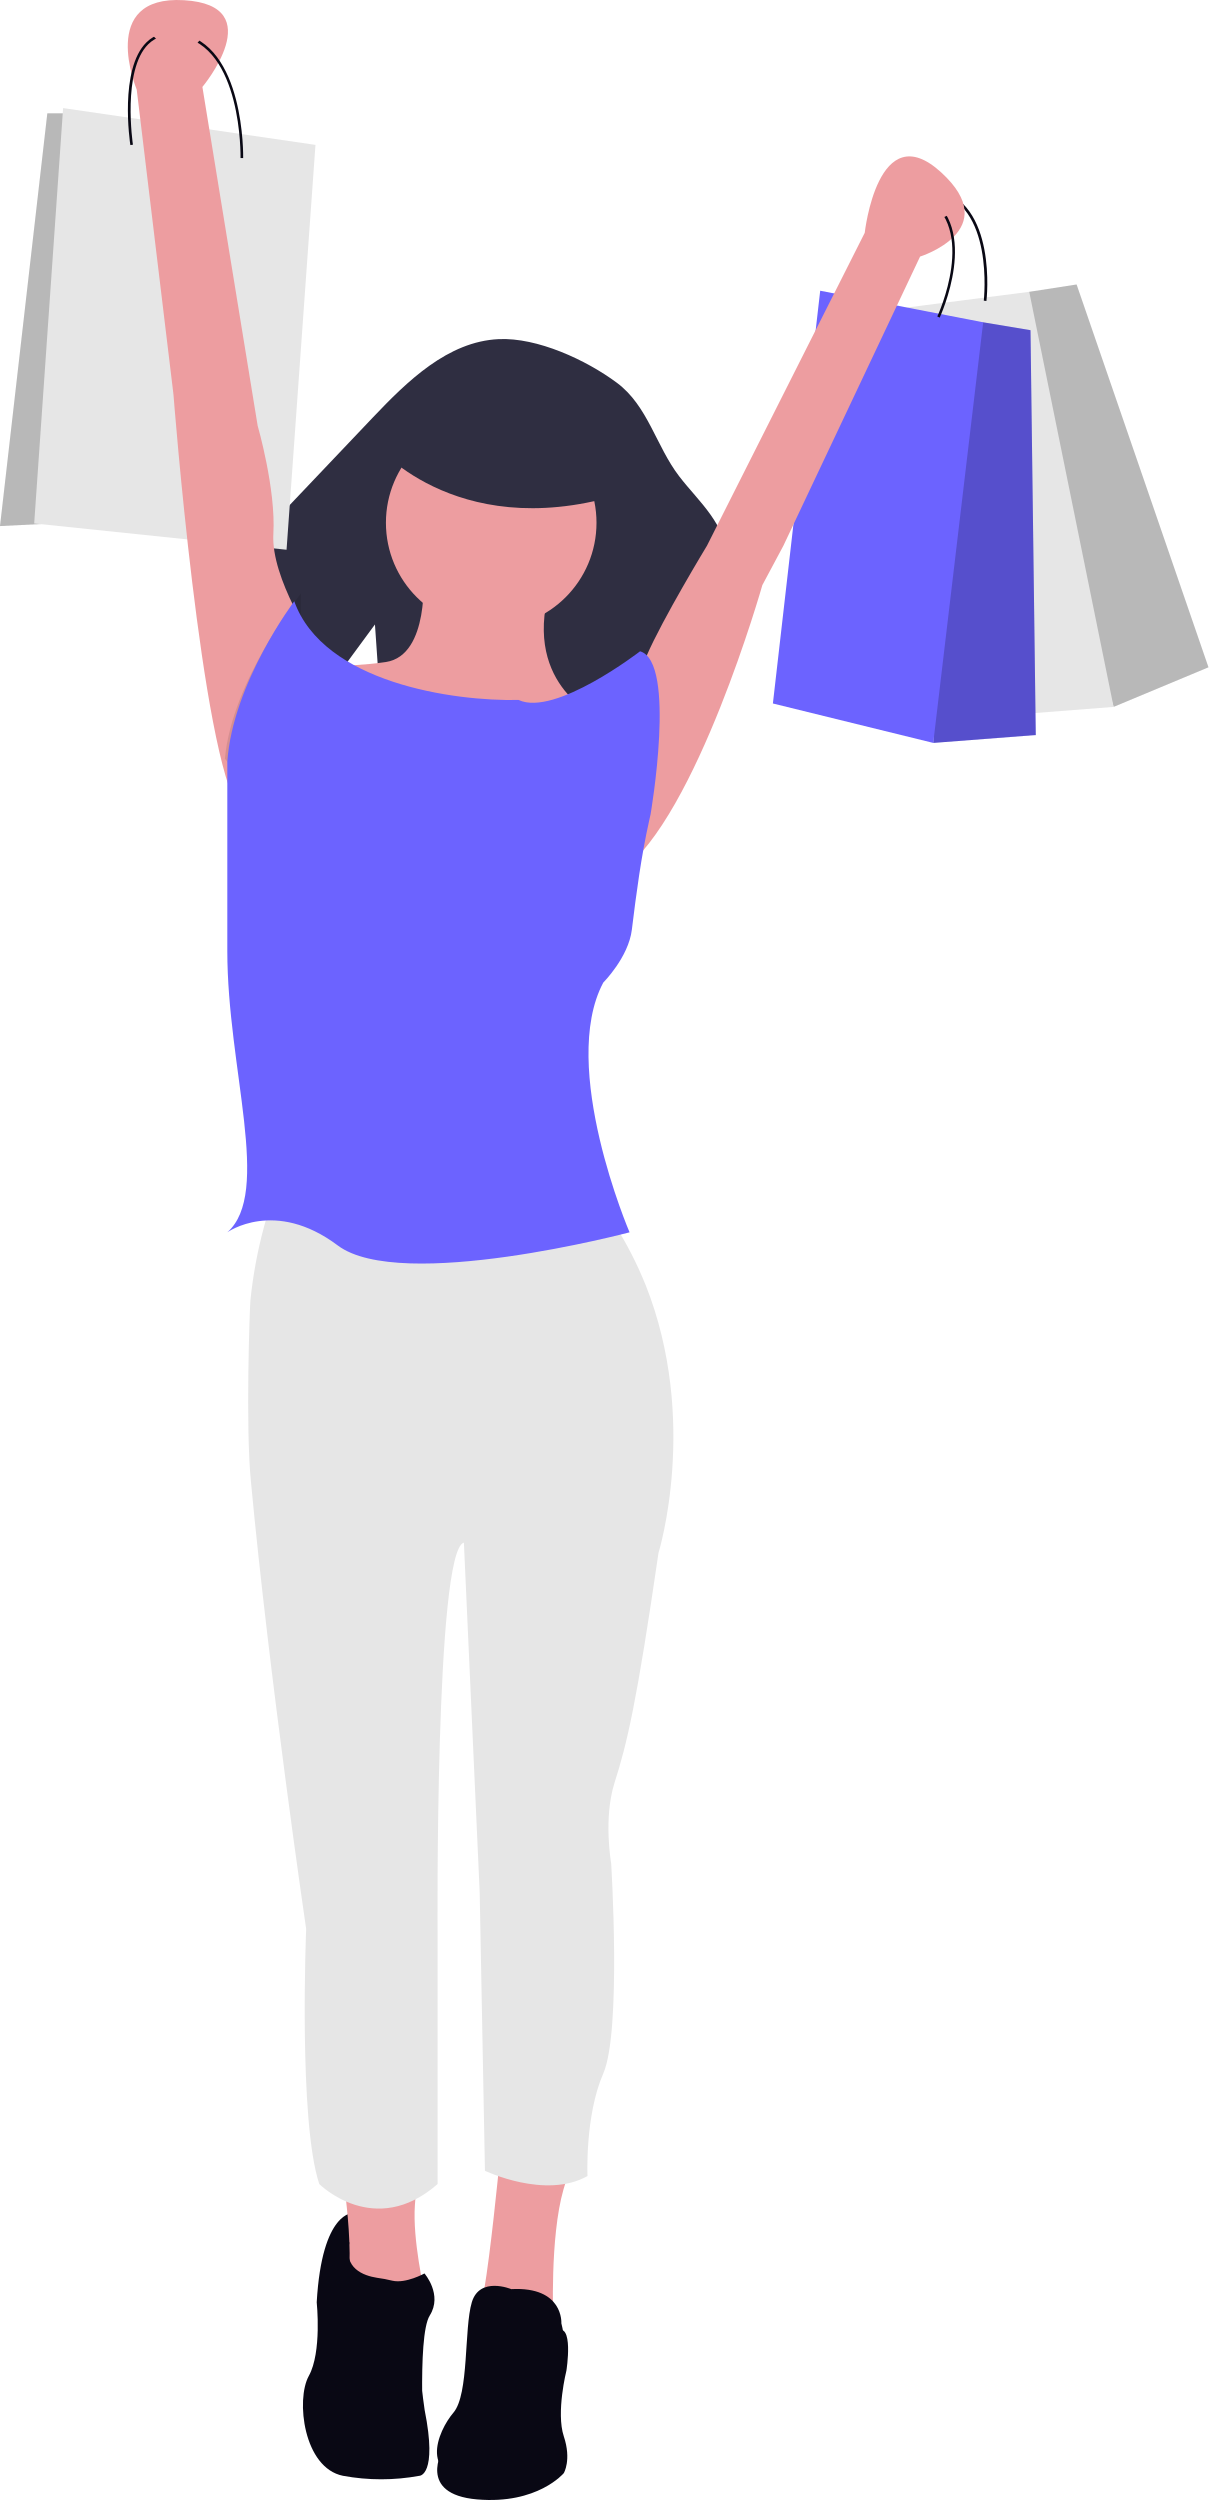
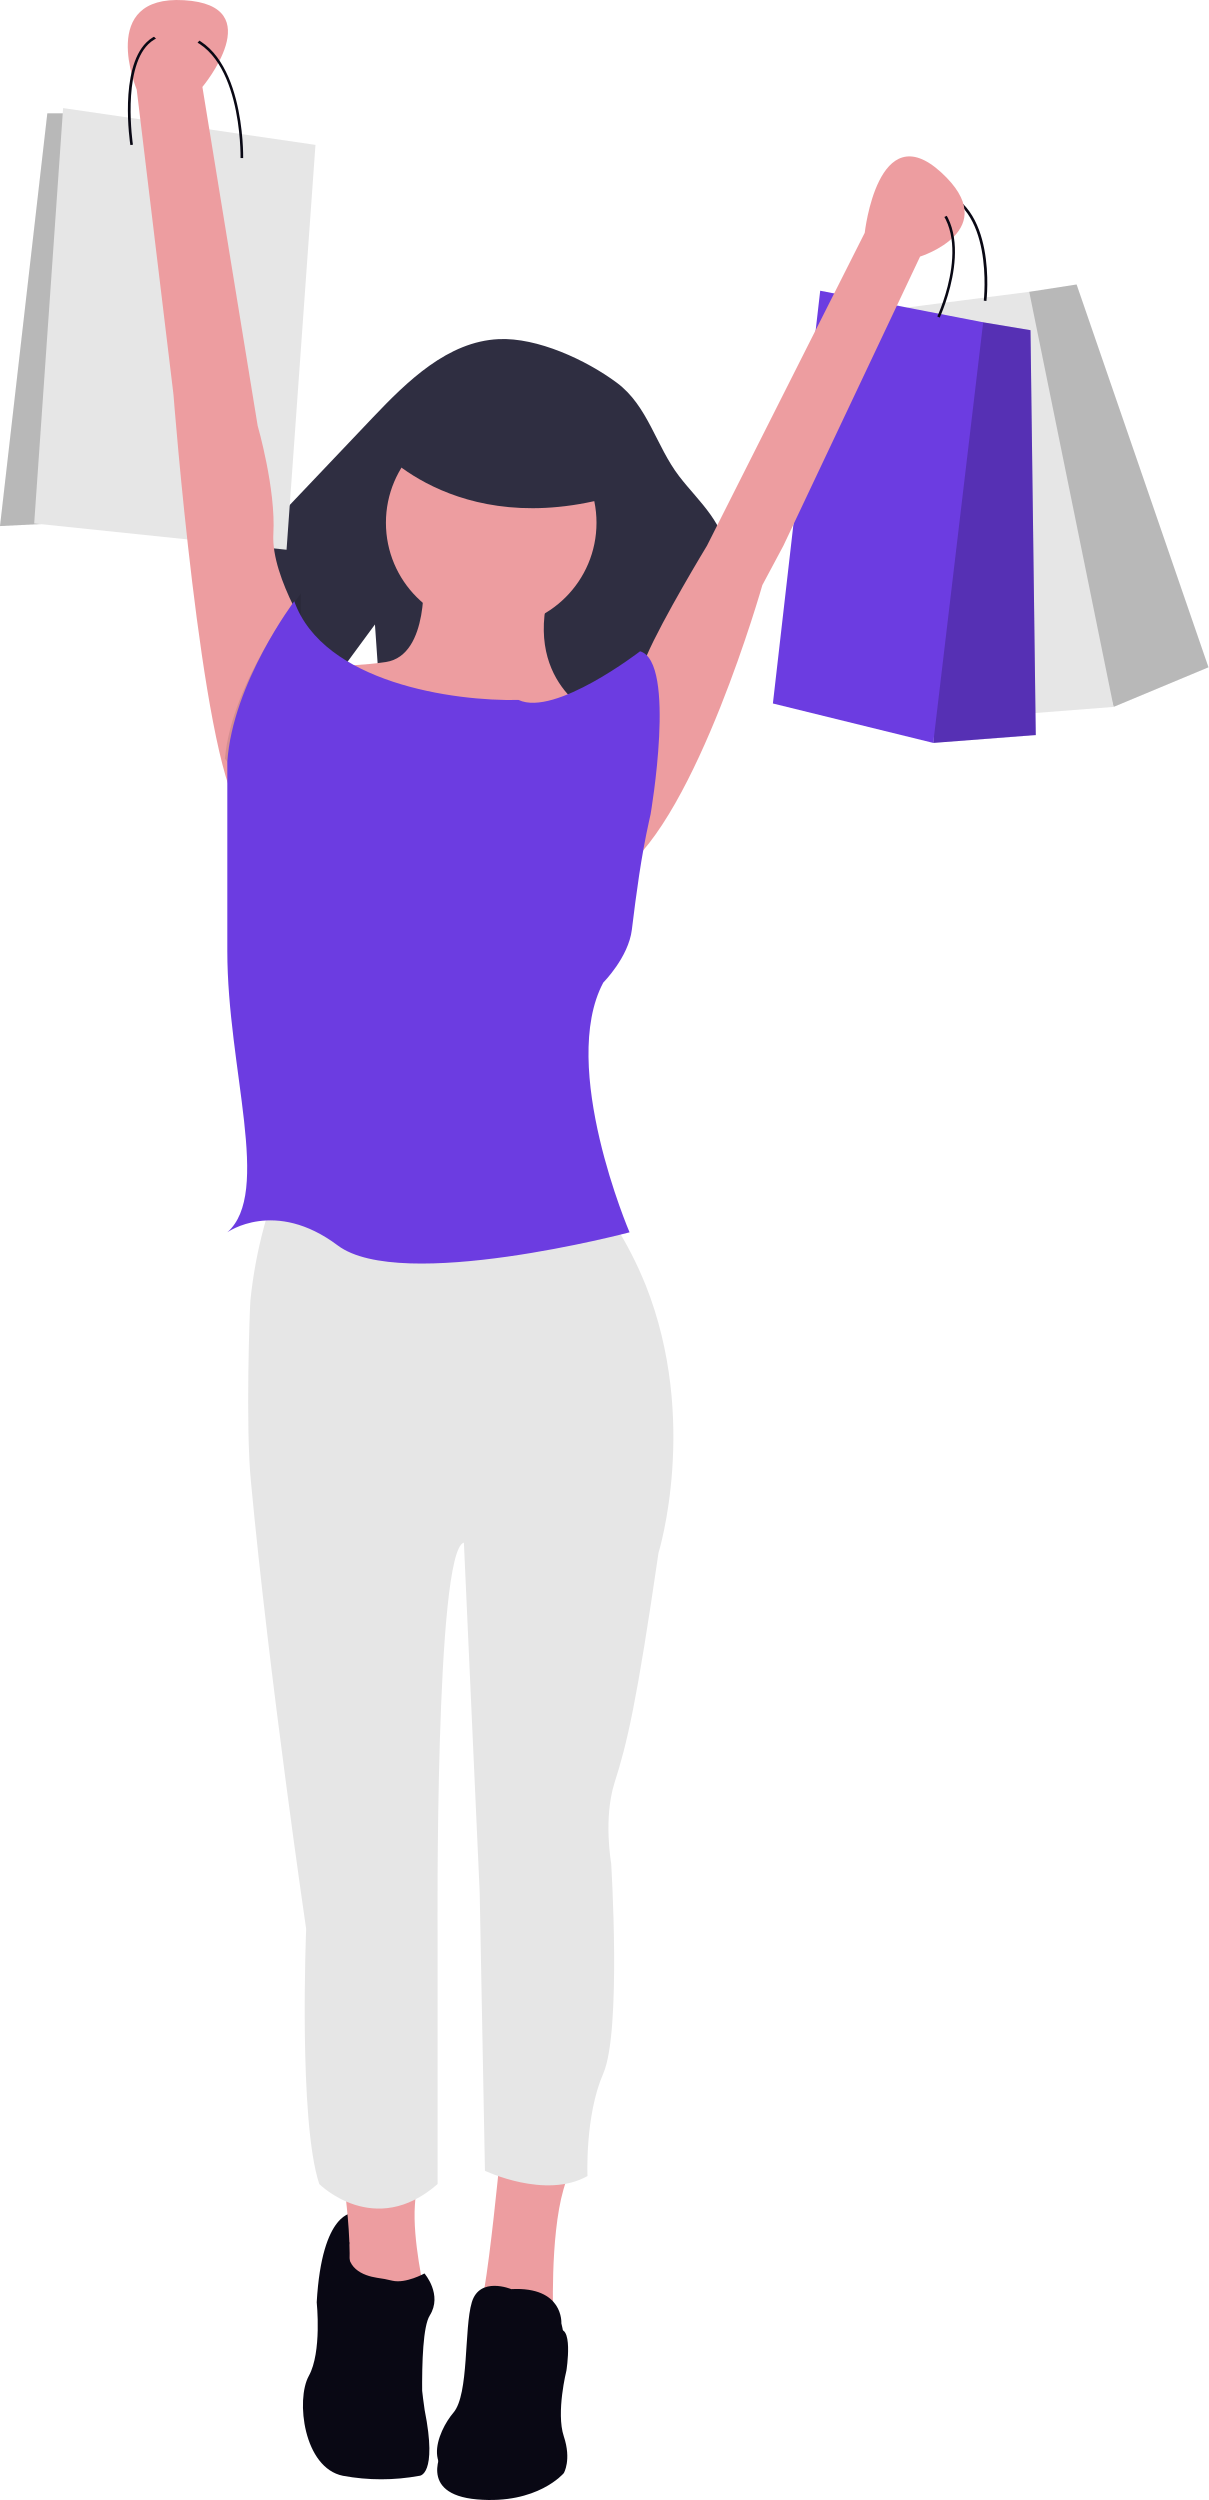
<svg xmlns="http://www.w3.org/2000/svg" width="425.388" height="880" viewBox="0 0 425.388 880" role="img" artist="Katerina Limpitsouni" source="https://undraw.co/">
  <g transform="translate(-1376 -100)">
    <path d="M984.517,189.1c-3.356-4.746-7.483-8.886-11.025-13.5-8.164-10.631-10.988-24.783-21.944-32.931-10.84-8.062-28.046-16-41.61-15.363-17.879.838-32.063,14.709-44.387,27.687l-28.261,29.756c-6.813,7.175-13.879,14.793-16.335,24.379-2.361,9.213-.057,19.109,4.265,27.582a67.118,67.118,0,0,0,18.462,22.04c9.458-13.024,22.709-31.008,22.709-31.008l3.085,44.732c16.026,5.311,33.239,6.355,50.125,5.181l5-18.341,5.249,17.326c20.18-2.675,40.462-9.643,52.946-25.388C996.615,233.836,997.348,207.247,984.517,189.1Z" transform="translate(641.59 92.068)" fill="#2f2e41" />
    <path d="M880.467,196.37s2.391,28.693-13.151,31.083-32.279,0-32.279,9.563,11.954,96.835,11.954,96.835l29.888-2.391,41.842-40.647,22.714-44.233s-27.5-11.954-15.542-47.821Z" transform="translate(644.527 105.577)" fill="#ed9da0" />
    <ellipse cx="37.061" cy="37.061" rx="37.061" ry="37.061" transform="translate(1511.846 246.954)" fill="#ed9da0" />
    <path d="M859.538,163.173s29.888,35.86,89.663,15.542L932.467,148.82l-39.451-11.954Z" transform="translate(649.318 93.943)" fill="#2f2e41" />
    <path d="M732.8,213.595l-33.4,13.941L660.6,92.231l9.1-10.8,16.681-2.586Z" transform="translate(1068.584 121.294)" fill="#e6e6e6" />
    <path d="M732.8,213.595l-33.4,13.941L660.6,92.231l9.1-10.8,16.681-2.586Z" transform="translate(1068.58 121.294)" opacity="0.2" />
    <path d="M680.4,80.86,622.43,88.3l29.714,143.179L710.1,226.97Z" transform="translate(1057.889 121.86)" fill="#e6e6e6" />
    <path d="M722.944,172.51l-.922-.115c0-.346,3.841-34.143-17.372-38.406l.179-.909C726.951,137.522,723.021,172.165,722.944,172.51Z" transform="translate(1000.274 33.436)" fill="#090814" />
-     <path d="M677.409,234.518,641.32,237.3,646.876,96.64l12.021-7.4,16.656,2.778Z" transform="translate(1063.182 124.209)" fill="#6c63ff" />
+     <path d="M677.409,234.518,641.32,237.3,646.876,96.64l12.021-7.4,16.656,2.778Z" transform="translate(1063.182 124.209)" fill="#6C3CE1" />
    <path d="M677.409,234.518,641.32,237.3,646.876,96.64l12.021-7.4,16.656,2.778Z" transform="translate(1063.182 124.209)" opacity="0.2" />
-     <path d="M671.252,91.672,613.885,80.56,597.23,225.851l56.445,13.877Z" transform="translate(1050.827 121.776)" fill="#6c63ff" />
+     <path d="M671.252,91.672,613.885,80.56,597.23,225.851l56.445,13.877Z" transform="translate(1050.827 121.776)" fill="#6C3CE1" />
    <path d="M396.69,35.03h-8.334L371.7,180.308l37.011-1.843Z" transform="translate(1004.3 104.869)" fill="#e6e6e6" />
    <path d="M396.69,35.03h-8.334L371.7,180.308l37.011-1.843Z" transform="translate(1004.3 104.869)" opacity="0.2" />
    <path d="M391.278,33.58,381.1,179.793l88.834,9.256L480.111,46.536Z" transform="translate(1006.934 104.463)" fill="#e6e6e6" />
    <path d="M539.8,706.811s-11.1-.922-12.956,31.468c0,0,1.856,17.577-2.778,25.911s-1.856,32.389,12.034,35.167a74.161,74.161,0,0,0,26.884,0s6.478,0,1.856-23.133l-9.256-67.557Z" transform="translate(960.639 172.128)" fill="#090814" />
    <path d="M535.9,311.186V323.22l-20.355,52.745-5.556-5.556a9.356,9.356,0,0,1-.845-1.05c-13.442-19.1-23.223-146.085-23.223-146.085L472.979,115.9S459.1,82.618,489.622,84.436s6.478,30.533,6.478,30.533l19.446,119.213s6.465,22.378,5.531,38.1S535.9,311.186,535.9,311.186Z" transform="translate(951.144 15.636)" fill="#ed9da0" />
    <path d="M726.02,159.389,677.9,261.178l-7.4,13.852s-23.044,81.319-49.659,100.791a24.319,24.319,0,0,1-4.942,2.855l-5.556-44.423,5.121-12.9.384-.986a62.156,62.156,0,0,0,13.878-20.355c5.556-12.956,21.29-38.867,21.29-38.867l55.523-110.124s4.622-41.645,26.884-21.29S726.02,159.389,726.02,159.389Z" transform="translate(973.848 30.926)" fill="#ed9da0" />
    <path d="M561.692,737.392s-31.468,12.956-27.768.922c2.253-7.3,1.421-21.085.422-30.725-.64-6.286-1.357-10.869-1.357-10.869l26.884,2.778a21.761,21.761,0,0,0-1.549,7.361C557.442,719.136,561.692,737.392,561.692,737.392Z" transform="translate(963.721 169.301)" fill="#ed9da0" />
    <path d="M600.128,703.424c-4.852,16.847-3.585,46.19-3.585,46.19s-28.689,3.7-25.911-3.7c1.933-5.121,4.762-30.495,6.3-45.409.679-6.516,1.1-11.035,1.1-11.035l25.911,5.556A25.885,25.885,0,0,0,600.128,703.424Z" transform="translate(974.215 167.27)" fill="#ed9da0" />
    <path d="M651.362,552.3c-7.666,52.737-11.031,67.048-15.516,81.024-3.917,12.61-1.139,28.165-1.139,28.165s3.7,59.222-2.778,74.034-5.556,36.089-5.556,36.089c-14.812,8.334-36.089-1.856-36.089-1.856l-1.856-98.09L582.87,548.64c-10.242,2.778-9.256,137.879-9.256,137.879V774.43c-22.212,19.434-41.645,0-41.645,0-7.4-22.212-4.622-89.768-4.622-89.768s-13.02-88.834-19.421-157.312c-1.979-19.24-.418-62.022-.2-63.959a161.525,161.525,0,0,1,4.788-25.924,58.364,58.364,0,0,1,2.816-8.206l99.434,4.622,5.863.269,14.082.653c1.536,2.317,2.983,4.673,4.327,7.028,1.946,3.418,3.7,6.862,5.262,10.242.9,1.971,1.741,3.956,2.56,5.927C665.764,505.74,651.362,552.3,651.362,552.3Z" transform="translate(956.42 94.356)" fill="#e6e6e6" />
    <path d="M546.9,727.382c-4.724-.743-11.944-3.341-9.678-12.418,0,0-8.744-3.021-7.822,33.068,0,0-.922,17.577-2.778,21.29s0,25.911,19.434,24.055c0,0,13.878,4.622,17.577-2.778,0,0-2.778-42.567,1.856-49.928s-1.856-14.812-1.856-14.812-6.555,3.636-11.266,2.56A49.543,49.543,0,0,0,546.9,727.382Z" transform="translate(961.779 174.396)" fill="#090814" />
    <path d="M560.908,781.087s-9.256,15.734,12.034,17.577,30.533-9.256,30.533-9.256,2.778-4.622,0-12.956.922-23.133.922-23.133,2.778-17.577-3.7-13.878S560.908,781.087,560.908,781.087Z" transform="translate(970.982 181.129)" fill="#090814" />
    <path d="M584.994,728.023s-11.1-4.622-13.878,4.622-.922,32.389-6.478,38.867-12.956,24.055,9.256,23.133,26.884-8.334,26.884-8.334-.922-23.133,1.856-29.611,0-16.643,0-16.643S603.493,727.037,584.994,728.023Z" transform="translate(970.965 177.749)" fill="#090814" />
    <path d="M510.442,137.49h-.922c0-.4.653-39.43-21.764-43.028-4.417-.7-8.027.294-10.728,2.97-9.256,9.179-5.428,35.1-5.39,35.359l-.909.141c-.166-1.088-3.93-26.654,5.659-36.153,2.919-2.906,6.811-3.994,11.522-3.239C511.107,97.253,510.454,137.094,510.442,137.49Z" transform="translate(951.153 18.142)" fill="#090814" />
    <path d="M707.244,177.9l-.832-.4c.141-.307,14.4-31.2-4.442-41.965l.461-.807C722.005,145.919,707.4,177.579,707.244,177.9Z" transform="translate(999.523 33.898)" fill="#090814" />
    <path d="M527.3,261.54v12.034l-20.355,52.745-5.556-5.556a9.354,9.354,0,0,1-.845-1.05C502.947,292.214,527.3,261.54,527.3,261.54Z" transform="translate(954.628 47.36)" opacity="0.1" />
    <path d="M474.1,90.59s13.877,23.133,23.133,0" transform="translate(952.34 17.381)" fill="#ed9da0" />
    <path d="M697.225,127.81s-5.556,27.768,16.643,14.812" transform="translate(998.021 31.959)" fill="#ed9da0" />
-     <path d="M603.732,298.425c12.8,6.03,42.759-17.129,42.759-17.129,12.956,3.7,3.7,57.379,3.7,57.379l-.5,2.228c-2.817,12.661-4.519,25.527-6.094,38.406-1.191,9.717-10.062,18.6-10.062,18.6-15.734,29.611,9.256,87.912,9.256,87.912s-80.512,21.29-102.711,4.622-38.88-4.622-38.88-4.622c15.734-13.877,0-57.625,0-99.024V320.227c1.856-27.768,23.565-56.546,23.565-56.546C535.007,292.37,580.867,298.95,603.732,298.425Z" transform="translate(954.813 47.959)" fill="#6c63ff" />
+     <path d="M603.732,298.425c12.8,6.03,42.759-17.129,42.759-17.129,12.956,3.7,3.7,57.379,3.7,57.379l-.5,2.228c-2.817,12.661-4.519,25.527-6.094,38.406-1.191,9.717-10.062,18.6-10.062,18.6-15.734,29.611,9.256,87.912,9.256,87.912s-80.512,21.29-102.711,4.622-38.88-4.622-38.88-4.622c15.734-13.877,0-57.625,0-99.024V320.227c1.856-27.768,23.565-56.546,23.565-56.546C535.007,292.37,580.867,298.95,603.732,298.425Z" transform="translate(954.813 47.959)" fill="#6C3CE1" />
  </g>
</svg>
